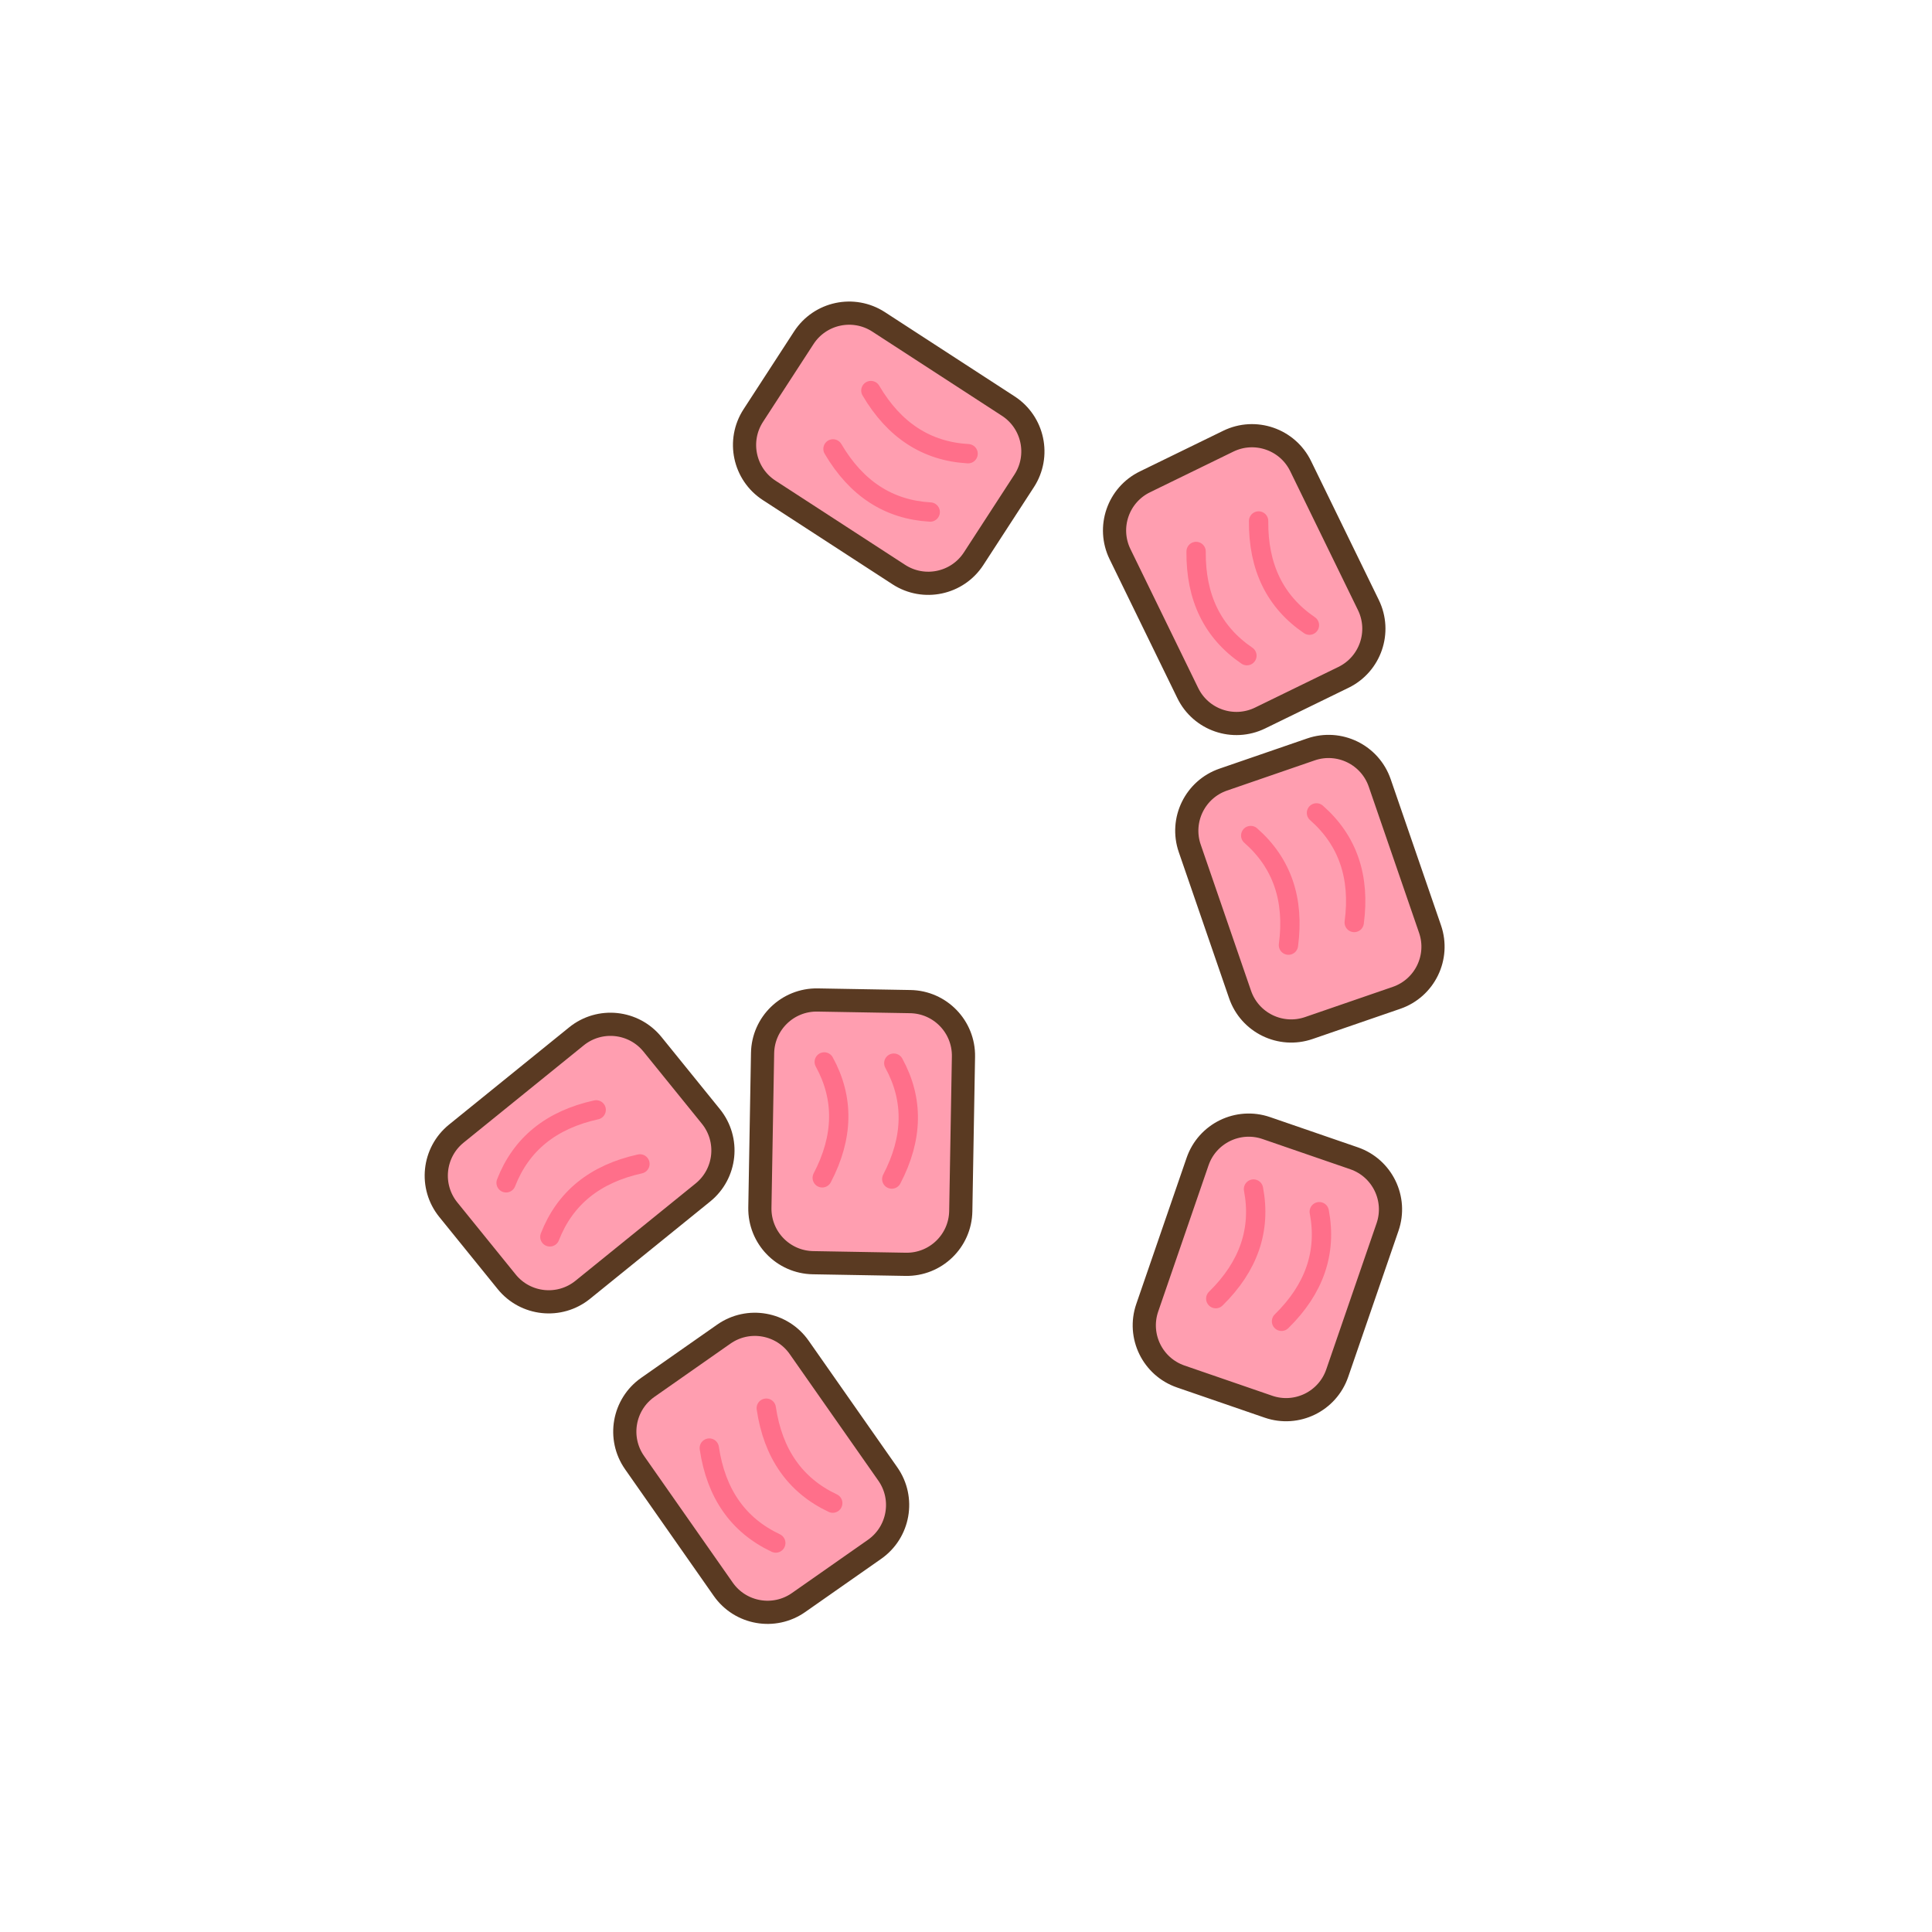
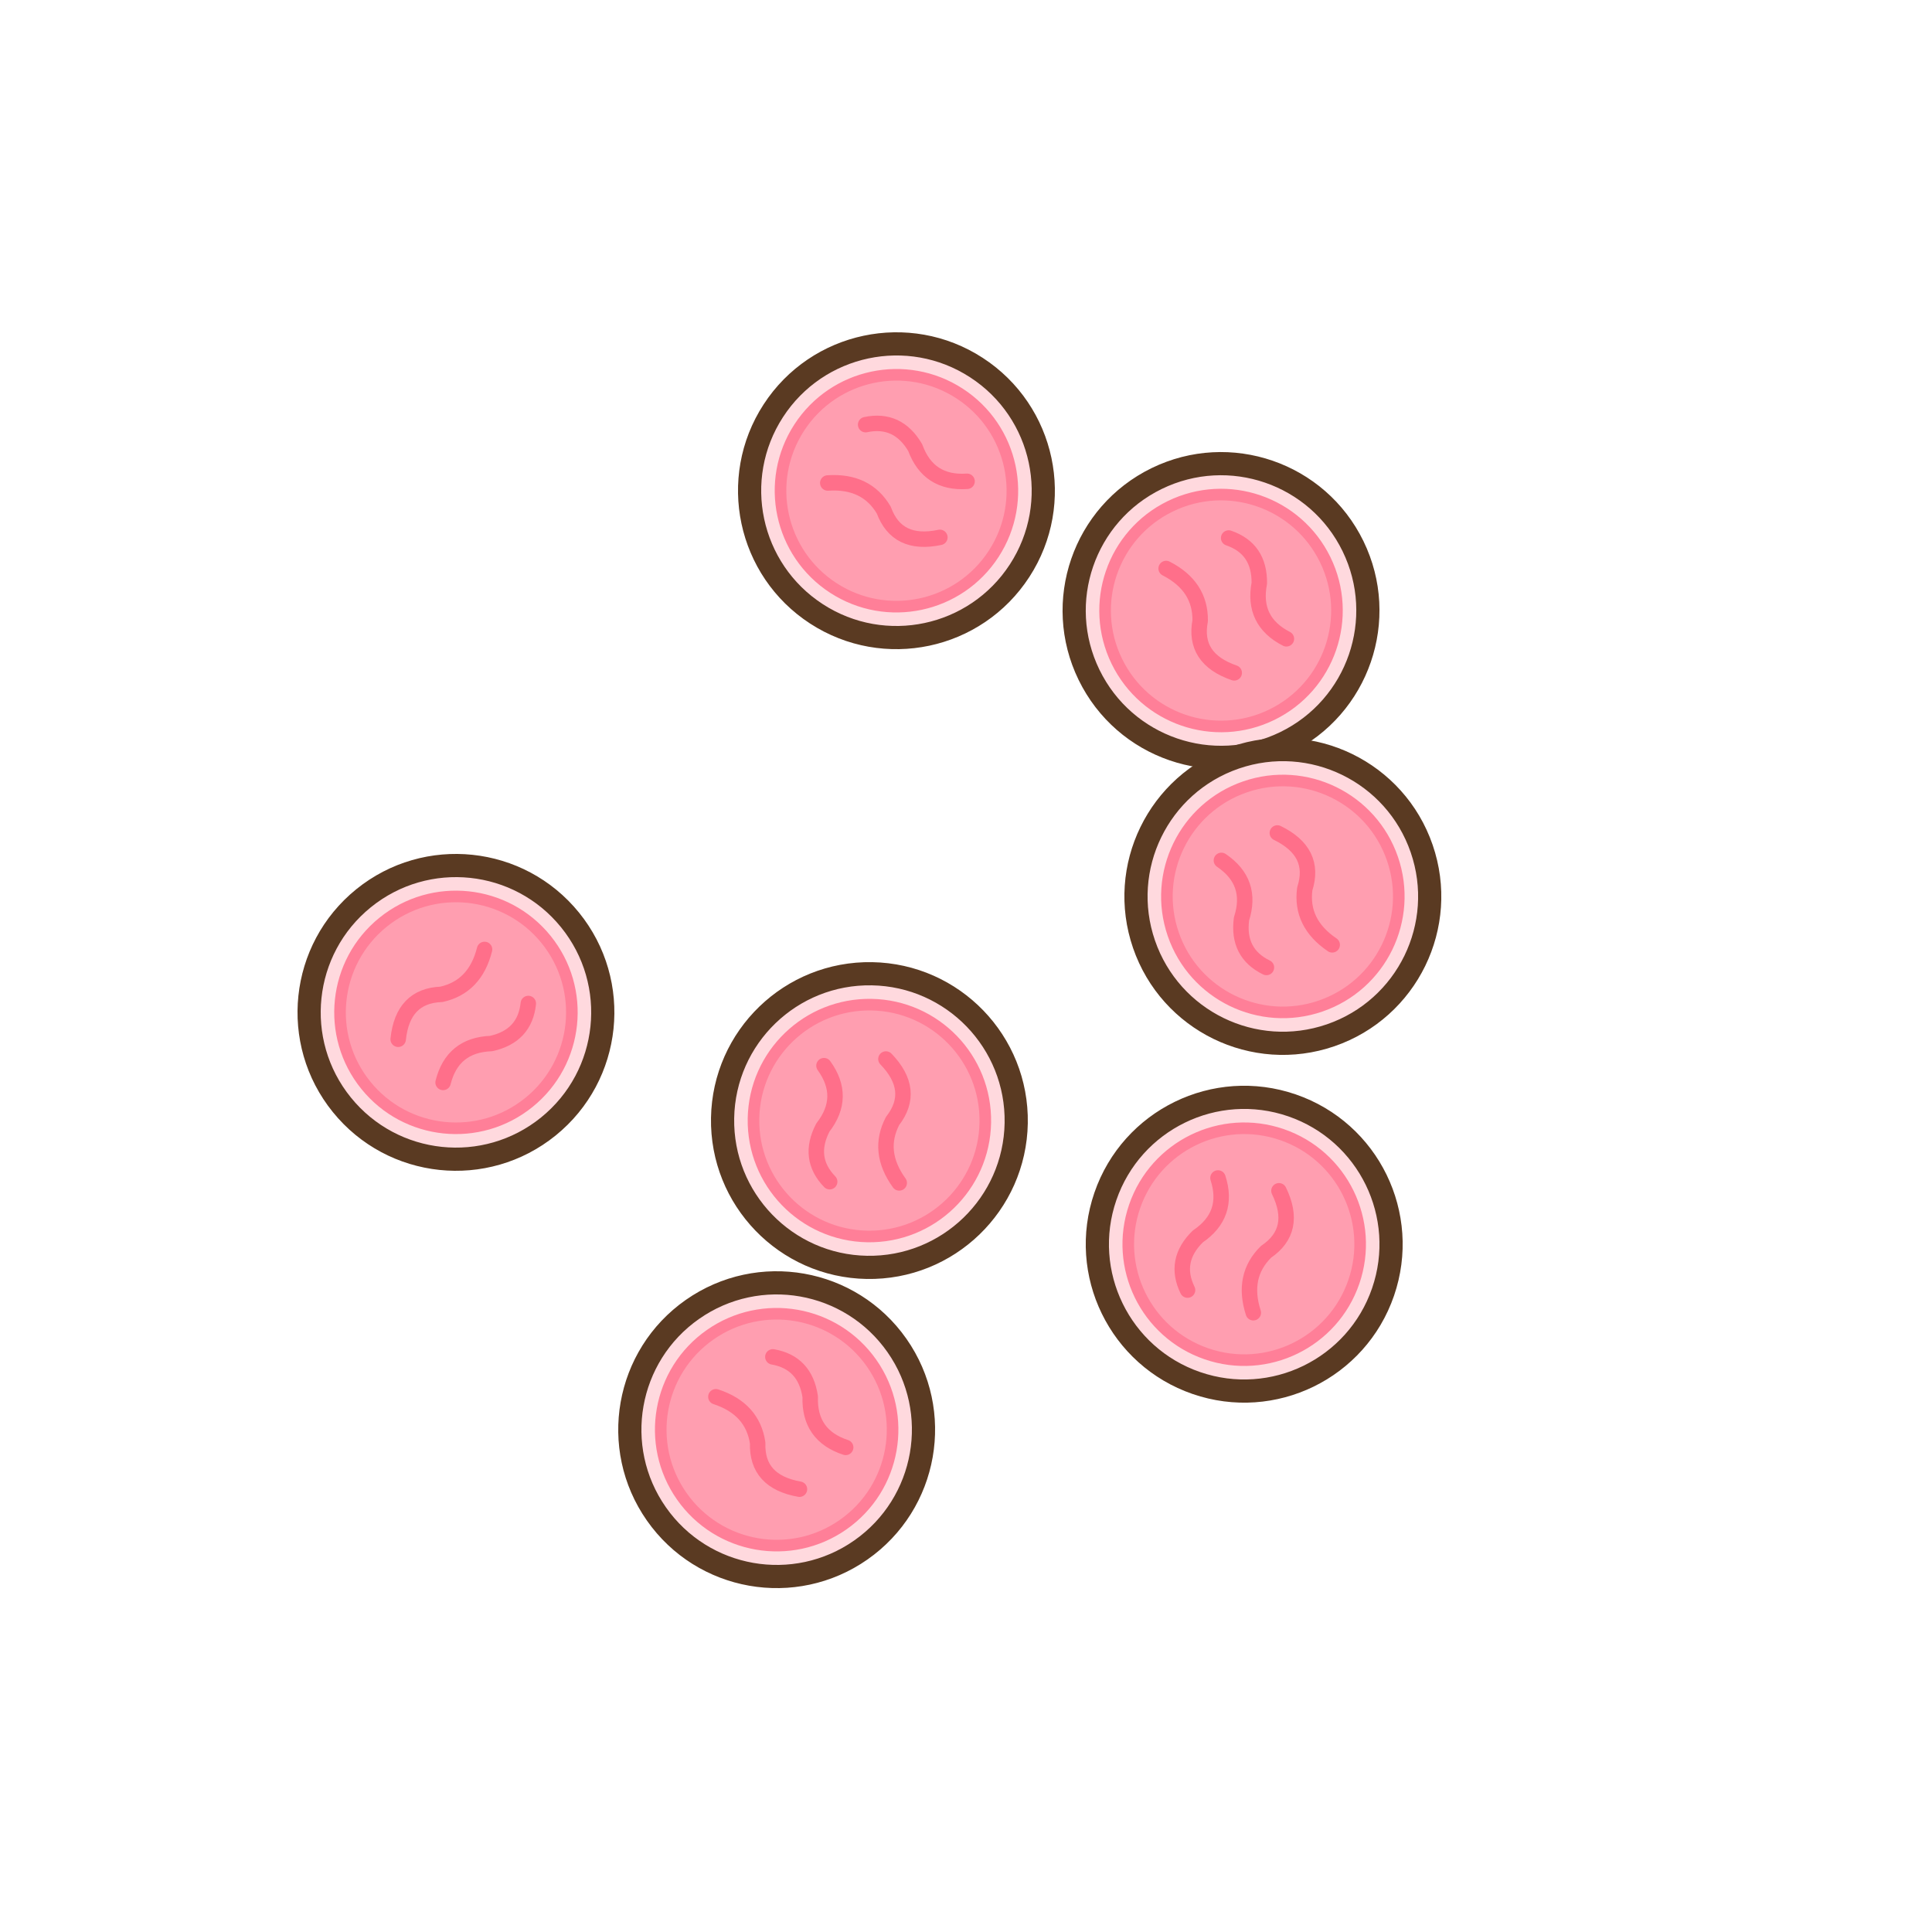
<svg xmlns="http://www.w3.org/2000/svg" width="500" height="500" viewBox="0 0 500 500">
  <g stroke="#5a3a22" stroke-width="6" stroke-linejoin="round" stroke-linecap="round">
-     <g transform="translate(197 380) rotate(235)">
-       <rect x="-34" y="-26" width="68" height="52" rx="14" fill="#ff9eb0" />
-       <path d="M-18 -8 q14 -8 30 0 M-18 10 q14 -8 30 0" fill="none" stroke="#ff6f8a" stroke-width="5" />
+     <g transform="translate(201 370) rotate(235)">
+       <circle r="38" fill="#ffd9de" />
+       <circle r="30" fill="#ff9eb0" stroke="#ff7f98" stroke-width="3" />
+       <path d="M-16 -4 q8 -8 16 -2 q8 4 16 -2 M-14 12 q8 -6 16 0 q8 4 14 -2" fill="none" stroke="#ff6f8a" stroke-width="4" />
    </g>
-     <g transform="translate(322 150) rotate(244)">
-       <rect x="-34" y="-26" width="68" height="52" rx="14" fill="#ff9eb0" />
-       <path d="M-18 -8 q14 -8 30 0 M-18 10 q14 -8 30 0" fill="none" stroke="#ff6f8a" stroke-width="5" />
+     <g transform="translate(316 158) rotate(244)">
+       <circle r="38" fill="#ffd9de" />
+       <circle r="30" fill="#ff9eb0" stroke="#ff7f98" stroke-width="3" />
+       <path d="M-16 -4 q8 -8 16 -2 q8 4 16 -2 M-14 12 q8 -6 16 0 q8 4 14 -2" fill="none" stroke="#ff6f8a" stroke-width="4" />
    </g>
-     <g transform="translate(339 230) rotate(71)">
-       <rect x="-34" y="-26" width="68" height="52" rx="14" fill="#ff9eb0" />
-       <path d="M-18 -8 q14 -8 30 0 M-18 10 q14 -8 30 0" fill="none" stroke="#ff6f8a" stroke-width="5" />
+     <g transform="translate(332 232) rotate(71)">
+       <circle r="38" fill="#ffd9de" />
+       <circle r="30" fill="#ff9eb0" stroke="#ff7f98" stroke-width="3" />
+       <path d="M-16 -4 q8 -8 16 -2 q8 4 16 -2 M-14 12 q8 -6 16 0 q8 4 14 -2" fill="none" stroke="#ff6f8a" stroke-width="4" />
    </g>
-     <g transform="translate(230 116) rotate(213)">
-       <rect x="-34" y="-26" width="68" height="52" rx="14" fill="#ff9eb0" />
-       <path d="M-18 -8 q14 -8 30 0 M-18 10 q14 -8 30 0" fill="none" stroke="#ff6f8a" stroke-width="5" />
+     <g transform="translate(232 127) rotate(213)">
+       <circle r="38" fill="#ffd9de" />
+       <circle r="30" fill="#ff9eb0" stroke="#ff7f98" stroke-width="3" />
+       <path d="M-16 -4 q8 -8 16 -2 q8 4 16 -2 M-14 12 q8 -6 16 0 q8 4 14 -2" fill="none" stroke="#ff6f8a" stroke-width="4" />
    </g>
-     <g transform="translate(328 328) rotate(109)">
-       <rect x="-34" y="-26" width="68" height="52" rx="14" fill="#ff9eb0" />
-       <path d="M-18 -8 q14 -8 30 0 M-18 10 q14 -8 30 0" fill="none" stroke="#ff6f8a" stroke-width="5" />
+     <g transform="translate(322 322) rotate(109)">
+       <circle r="38" fill="#ffd9de" />
+       <circle r="30" fill="#ff9eb0" stroke="#ff7f98" stroke-width="3" />
+       <path d="M-16 -4 q8 -8 16 -2 q8 4 16 -2 M-14 12 q8 -6 16 0 q8 4 14 -2" fill="none" stroke="#ff6f8a" stroke-width="4" />
    </g>
-     <g transform="translate(150 301) rotate(321)">
-       <rect x="-34" y="-26" width="68" height="52" rx="14" fill="#ff9eb0" />
-       <path d="M-18 -8 q14 -8 30 0 M-18 10 q14 -8 30 0" fill="none" stroke="#ff6f8a" stroke-width="5" />
+     <g transform="translate(118 262) rotate(321)">
+       <circle r="38" fill="#ffd9de" />
+       <circle r="30" fill="#ff9eb0" stroke="#ff7f98" stroke-width="3" />
+       <path d="M-16 -4 q8 -8 16 -2 q8 4 16 -2 M-14 12 q8 -6 16 0 q8 4 14 -2" fill="none" stroke="#ff6f8a" stroke-width="4" />
    </g>
-     <g transform="translate(223 293) rotate(91)">
-       <rect x="-34" y="-26" width="68" height="52" rx="14" fill="#ff9eb0" />
-       <path d="M-18 -8 q14 -8 30 0 M-18 10 q14 -8 30 0" fill="none" stroke="#ff6f8a" stroke-width="5" />
+     <g transform="translate(225 290) rotate(91)">
+       <circle r="38" fill="#ffd9de" />
+       <circle r="30" fill="#ff9eb0" stroke="#ff7f98" stroke-width="3" />
+       <path d="M-16 -4 q8 -8 16 -2 q8 4 16 -2 M-14 12 q8 -6 16 0 q8 4 14 -2" fill="none" stroke="#ff6f8a" stroke-width="4" />
    </g>
  </g>
</svg>
